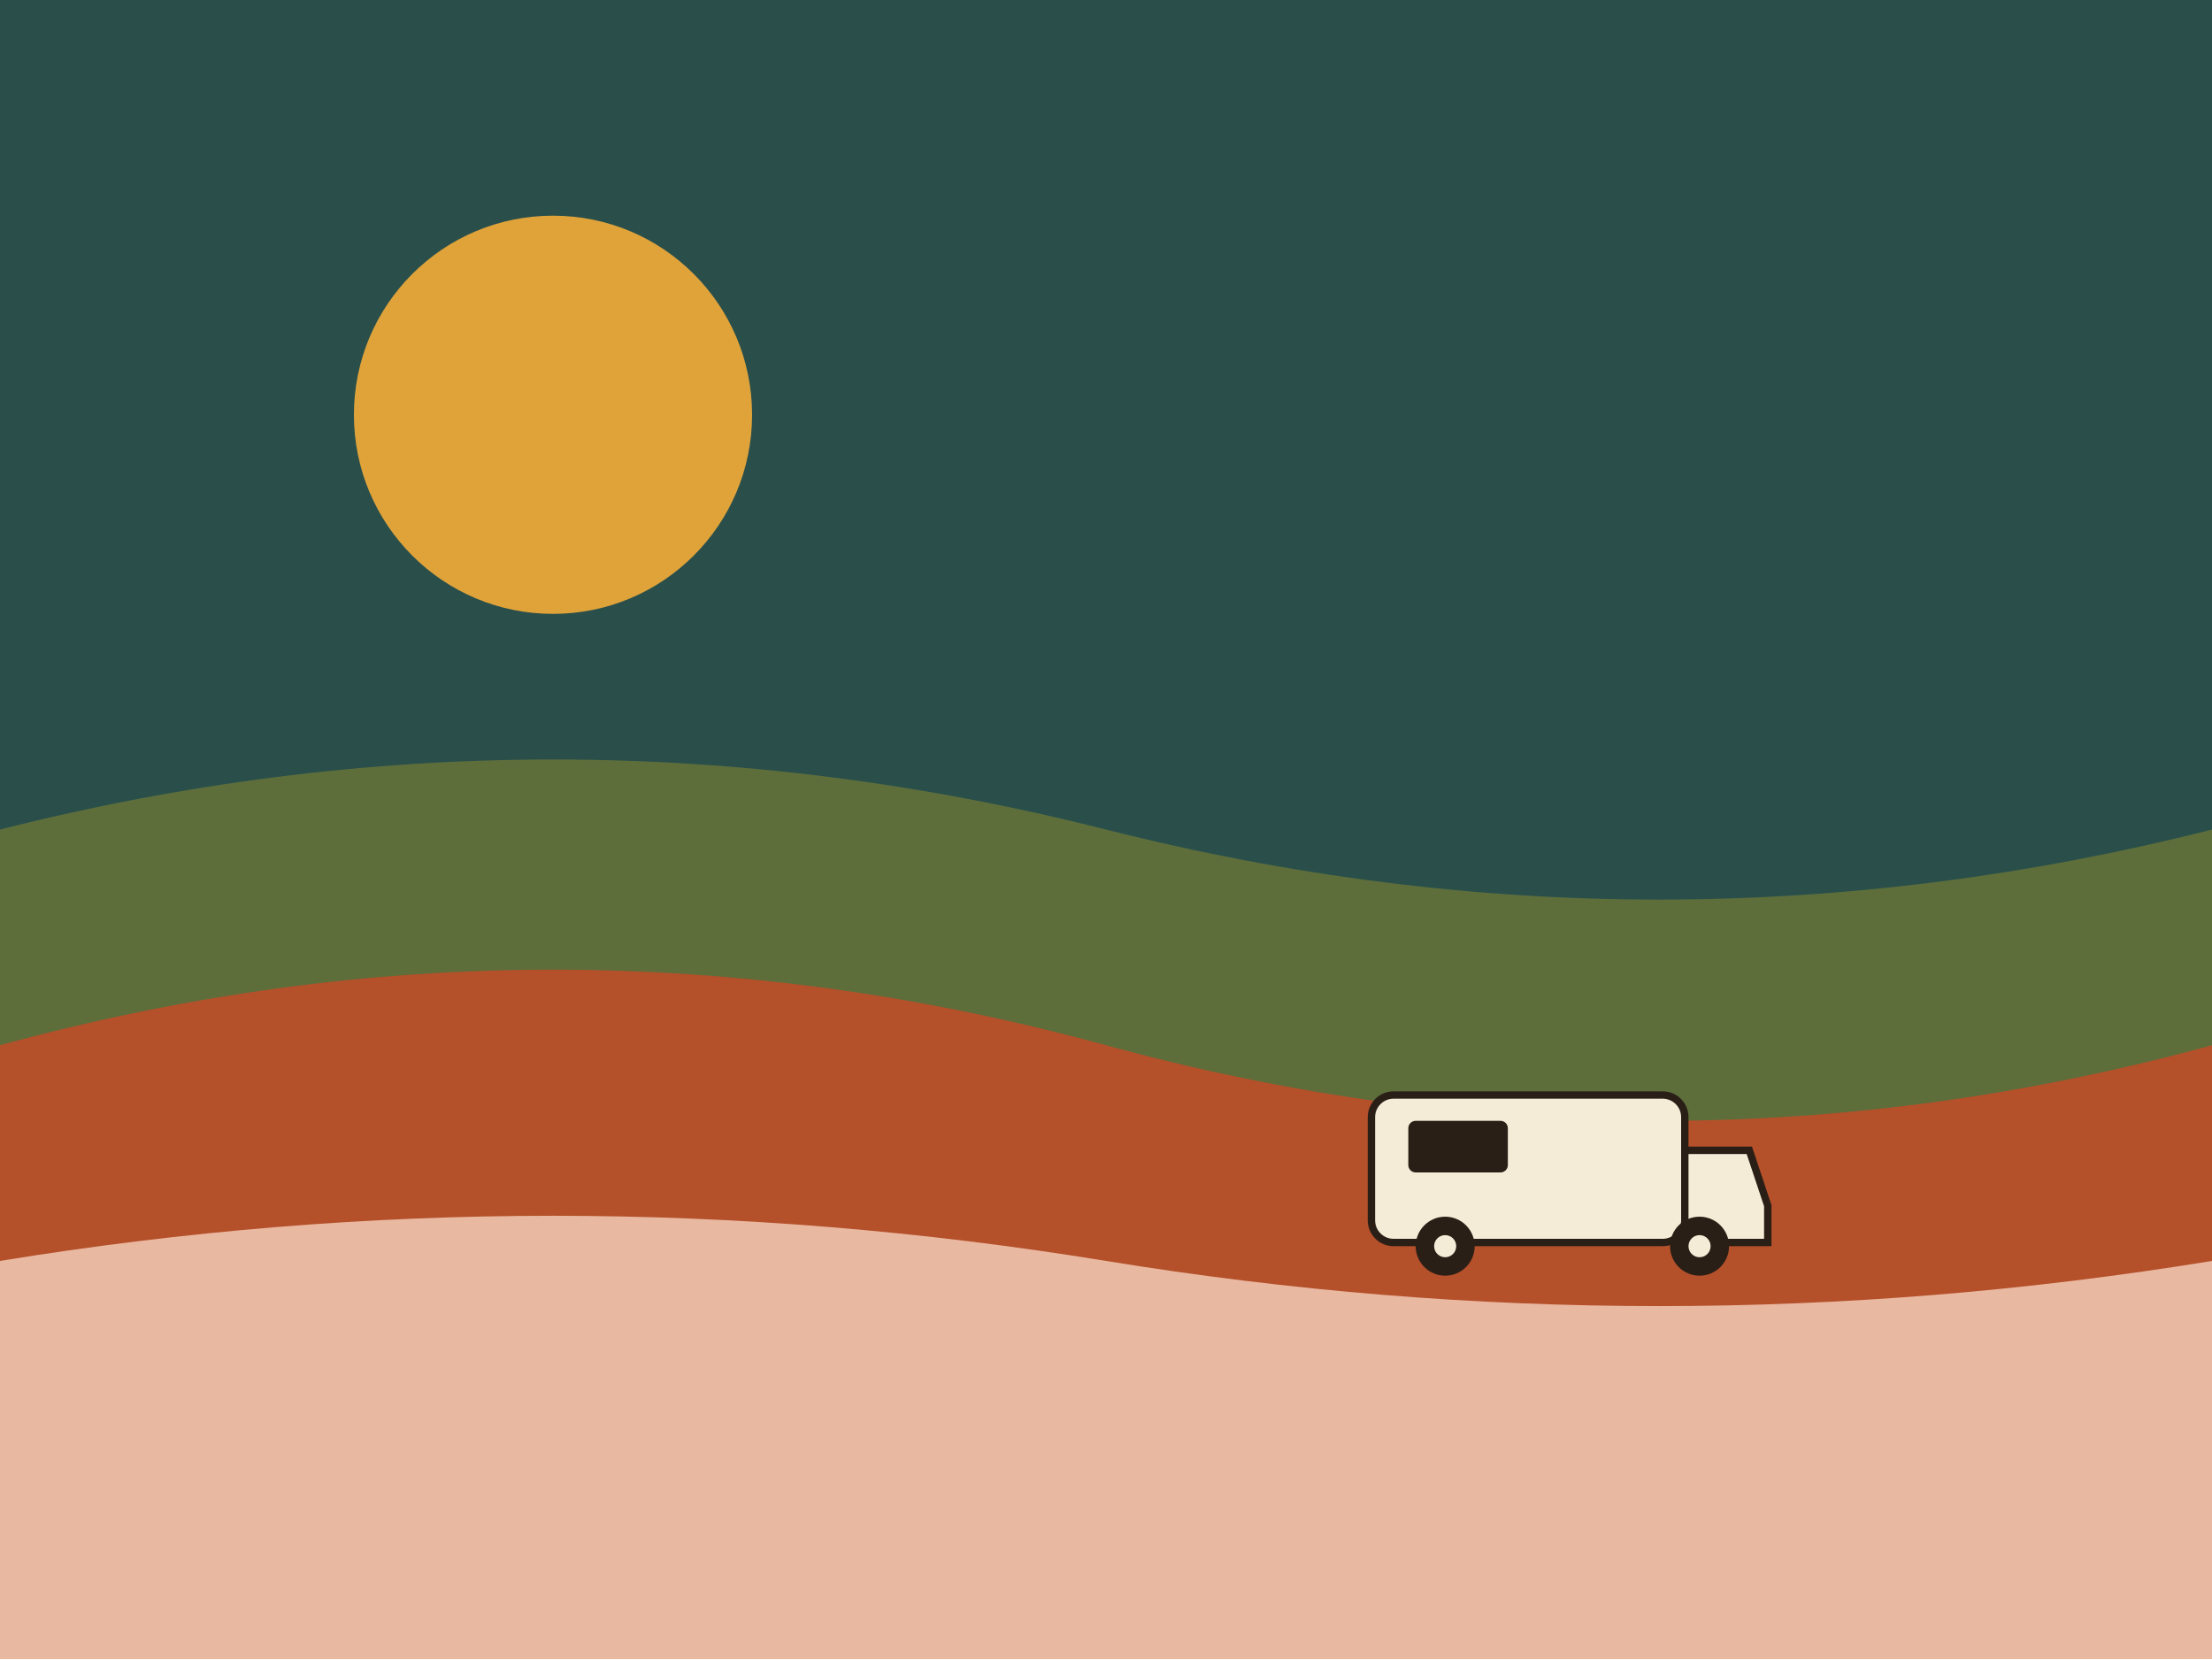
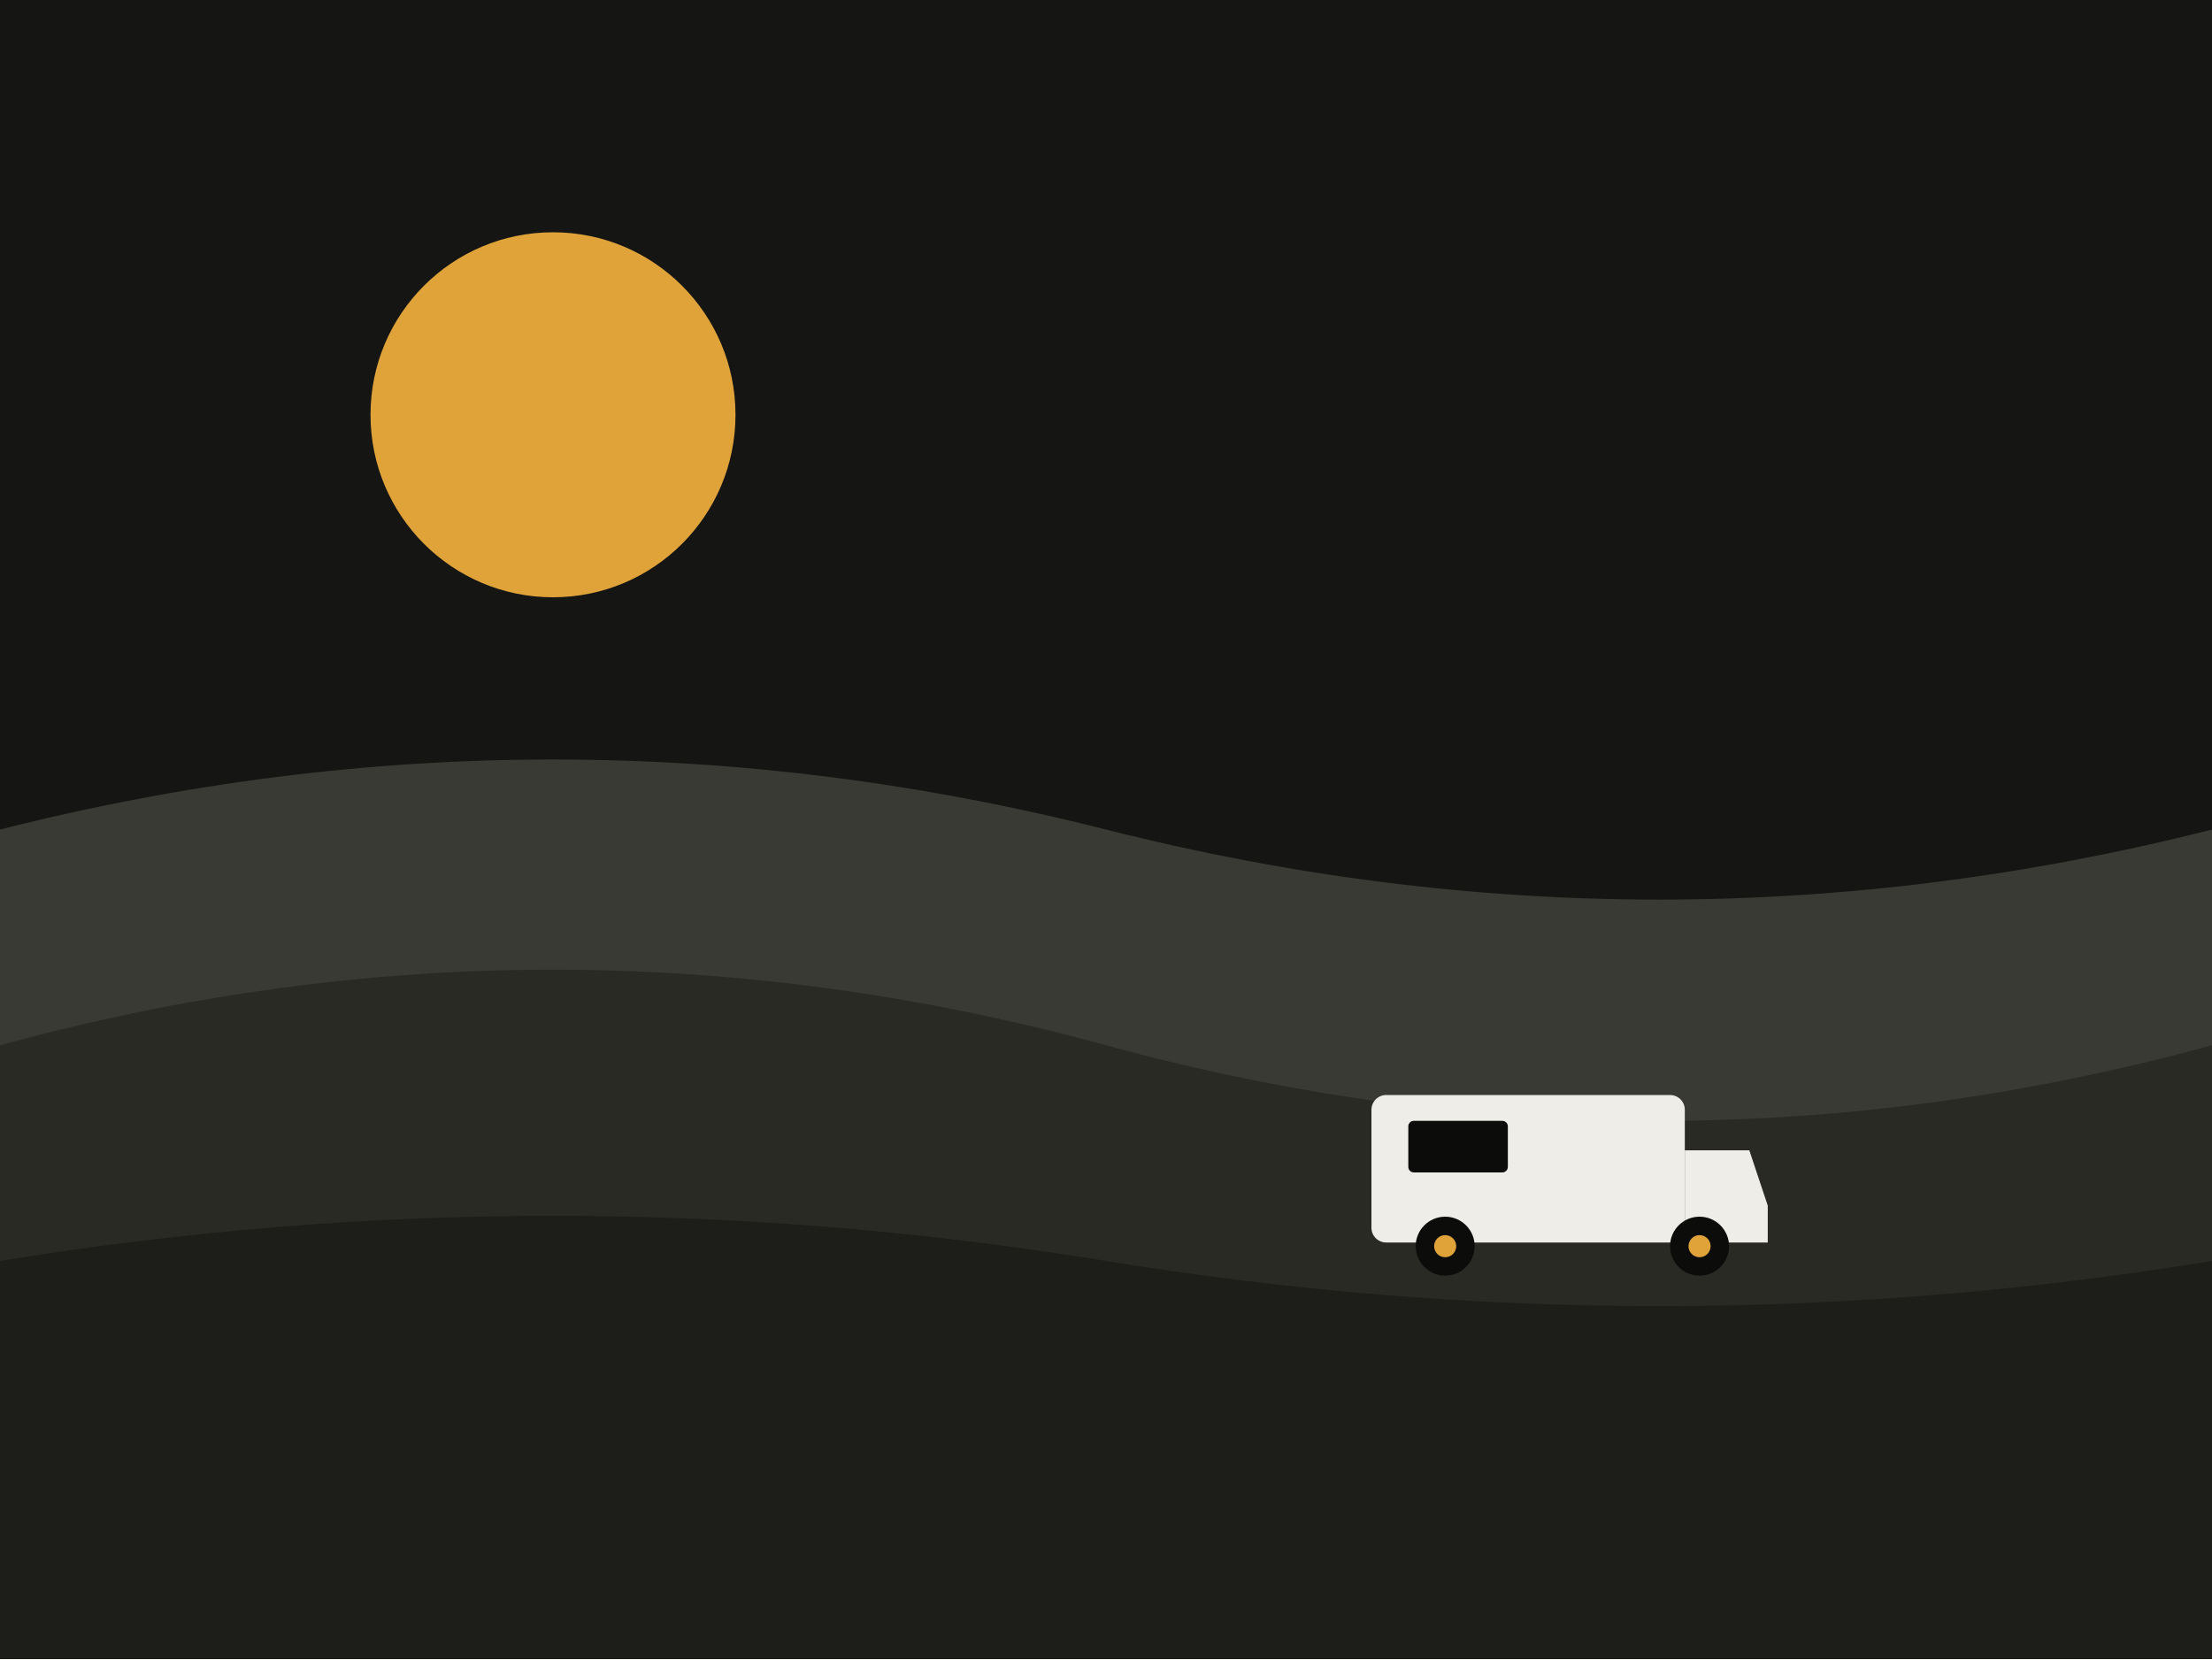
<svg xmlns="http://www.w3.org/2000/svg" viewBox="0 0 1200 900" role="img">
-   <rect width="1200" height="900" fill="#2a4f4b" />
-   <circle cx="300" cy="225" r="108" fill="#e0a33a" />
-   <path d="M0 450 Q300 374 600 450 T1200 450 L1200 900 L0 900Z" fill="#5d6e3b" />
-   <path d="M0 567 Q300 485 600 567 T1200 567 L1200 900 L0 900Z" fill="#b4502a" />
-   <path d="M0 684 Q300 635 600 684 T1200 684 L1200 900 L0 900Z" fill="#e9b8a1" />
-   <rect x="744" y="594" width="170" height="80" rx="12" fill="#f5ecd7" stroke="#2a1f16" stroke-width="4" />
-   <path d="M914 624 L949 624 L959 654 L959 674 L914 674Z" fill="#f5ecd7" stroke="#2a1f16" stroke-width="4" />
-   <rect x="764" y="608" width="54" height="28" rx="4" fill="#2a1f16" />
-   <circle cx="784" cy="676" r="16" fill="#2a1f16" />
-   <circle cx="784" cy="676" r="6" fill="#f5ecd7" />
-   <circle cx="922" cy="676" r="16" fill="#2a1f16" />
-   <circle cx="922" cy="676" r="6" fill="#f5ecd7" />
+   <rect width="1200" height="900" fill="#151513" />
+   <circle cx="300" cy="225" r="99" fill="#e0a33a" />
+   <path d="M0 450 Q300 374 600 450 T1200 450 L1200 900 L0 900Z" fill="#3a3a35" />
+   <path d="M0 567 Q300 485 600 567 T1200 567 L1200 900 L0 900Z" fill="#2a2a25" />
+   <path d="M0 684 Q300 635 600 684 T1200 684 L1200 900 L0 900Z" fill="#1d1d1a" />
+   <rect x="744" y="594" width="170" height="80" rx="8" fill="#efede7" />
+   <path d="M914 624 L949 624 L959 654 L959 674 L914 674Z" fill="#efede7" />
+   <rect x="764" y="608" width="54" height="28" rx="3" fill="#0c0c0b" />
+   <circle cx="784" cy="676" r="16" fill="#0c0c0b" />
+   <circle cx="784" cy="676" r="6" fill="#e0a33a" />
+   <circle cx="922" cy="676" r="16" fill="#0c0c0b" />
+   <circle cx="922" cy="676" r="6" fill="#e0a33a" />
</svg>
